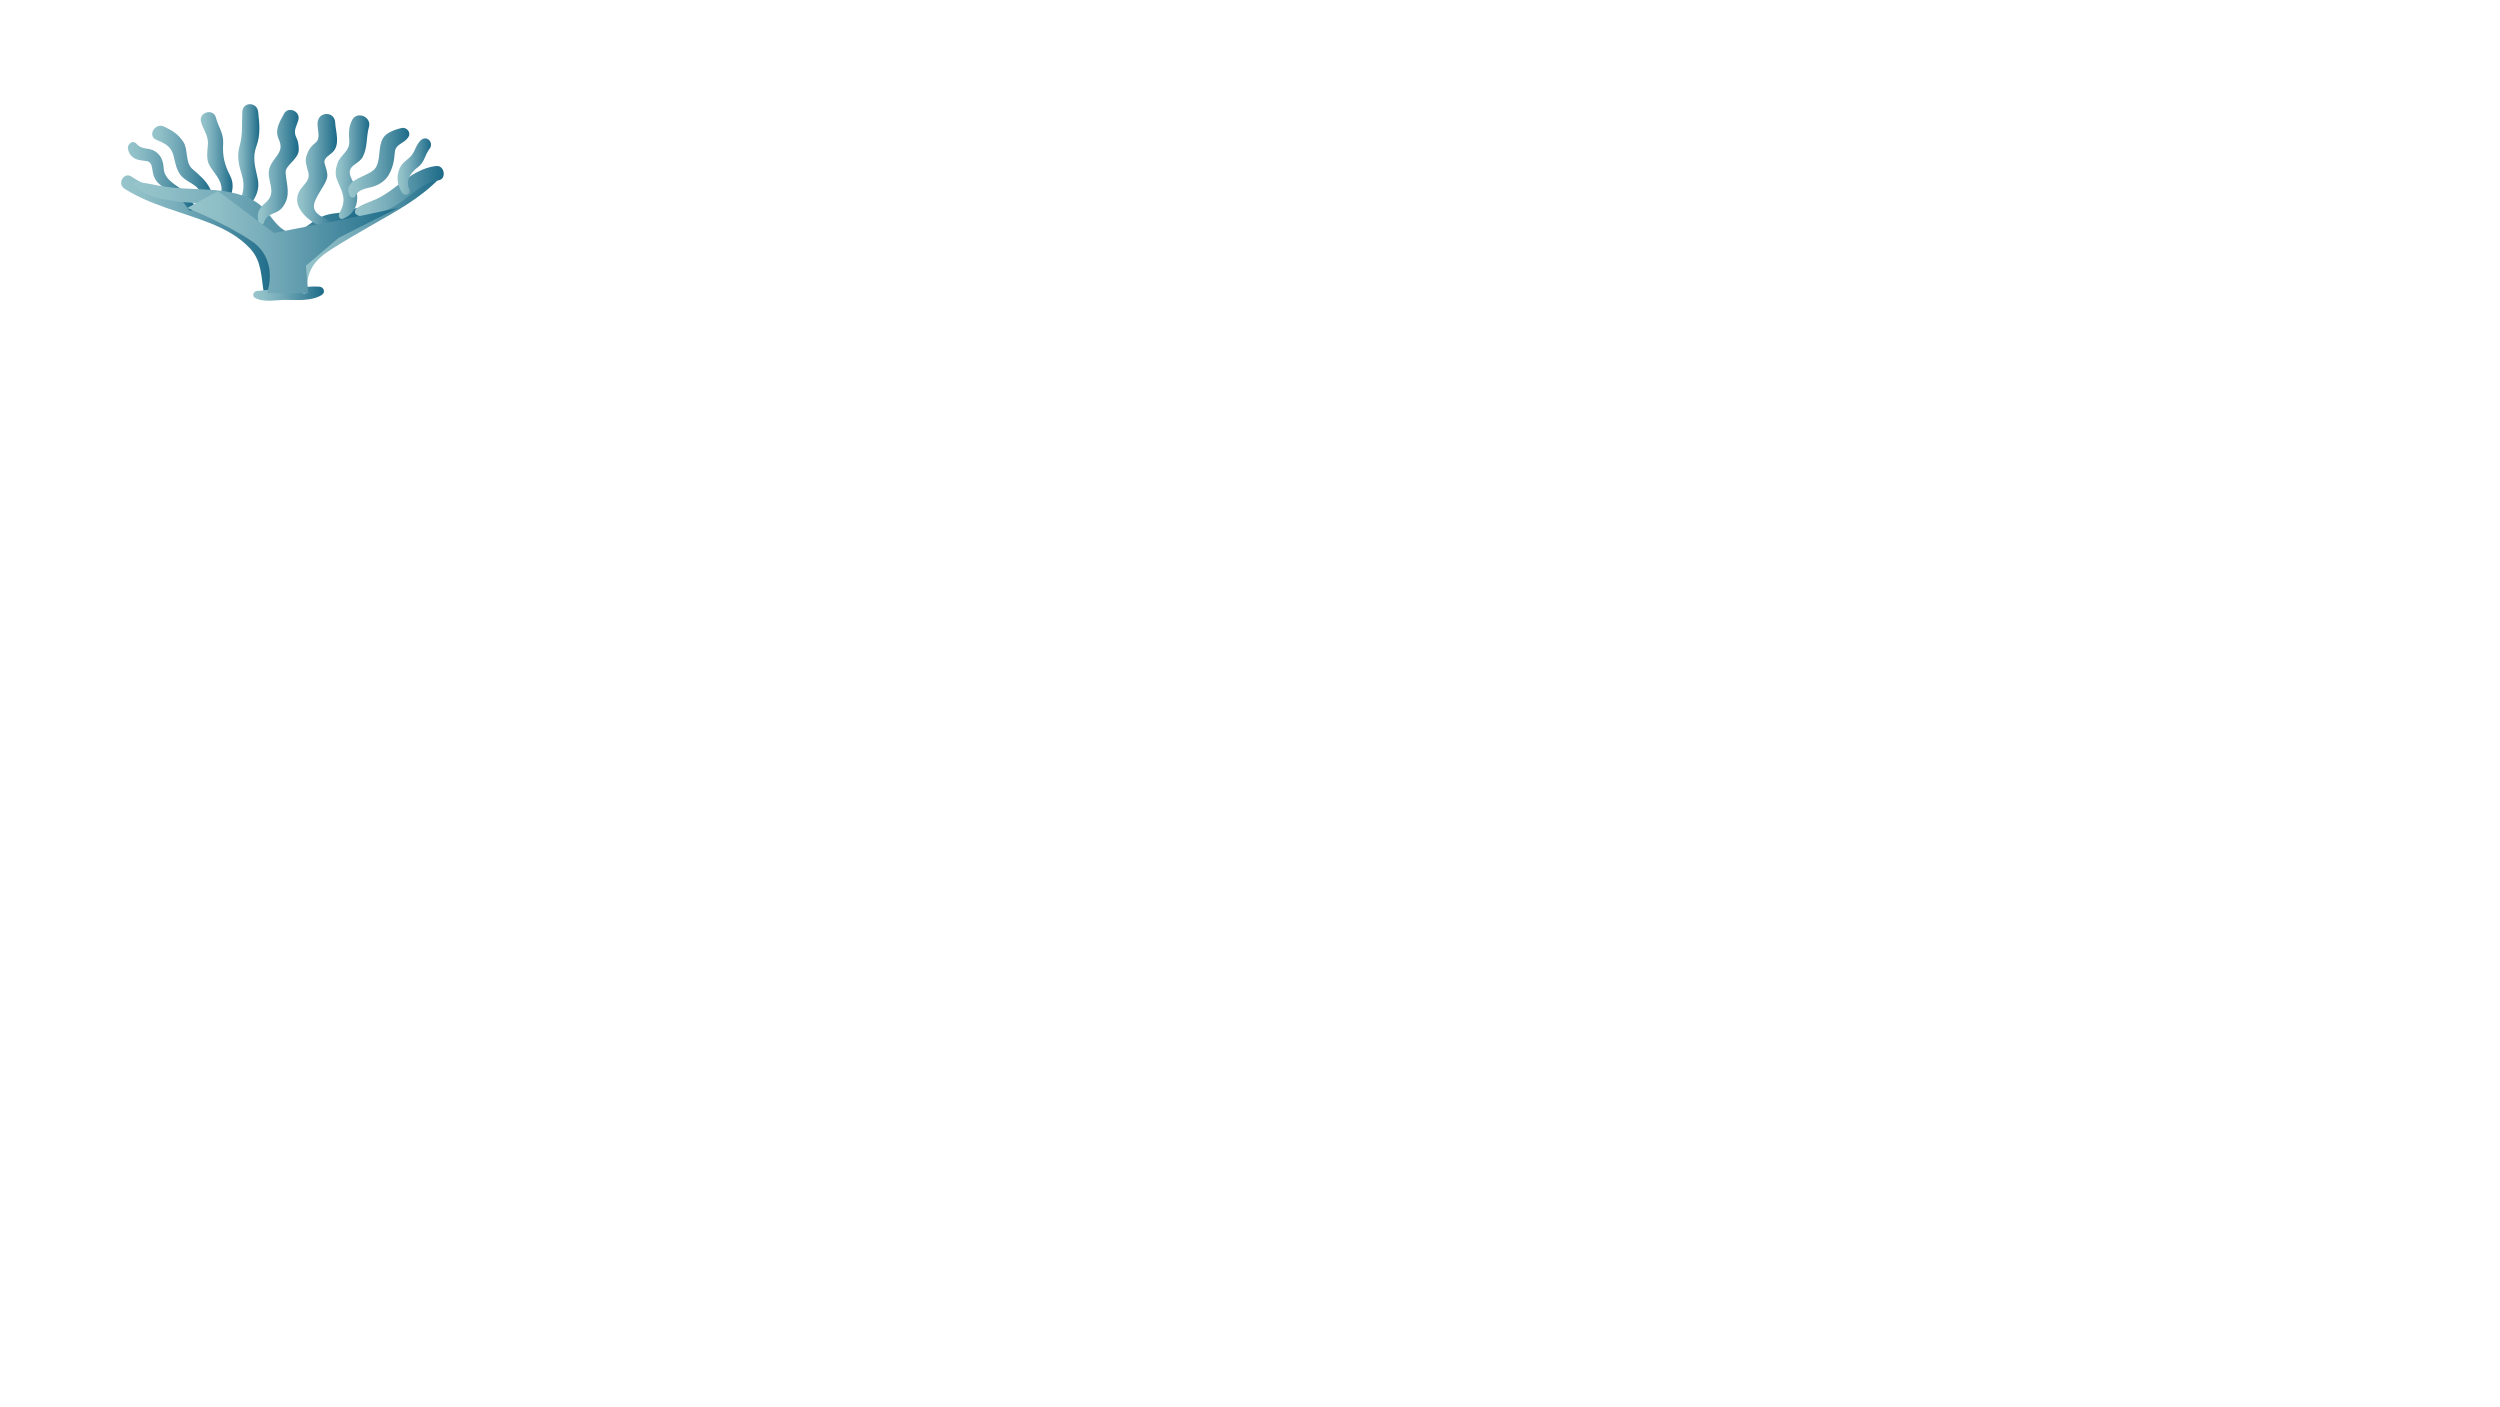
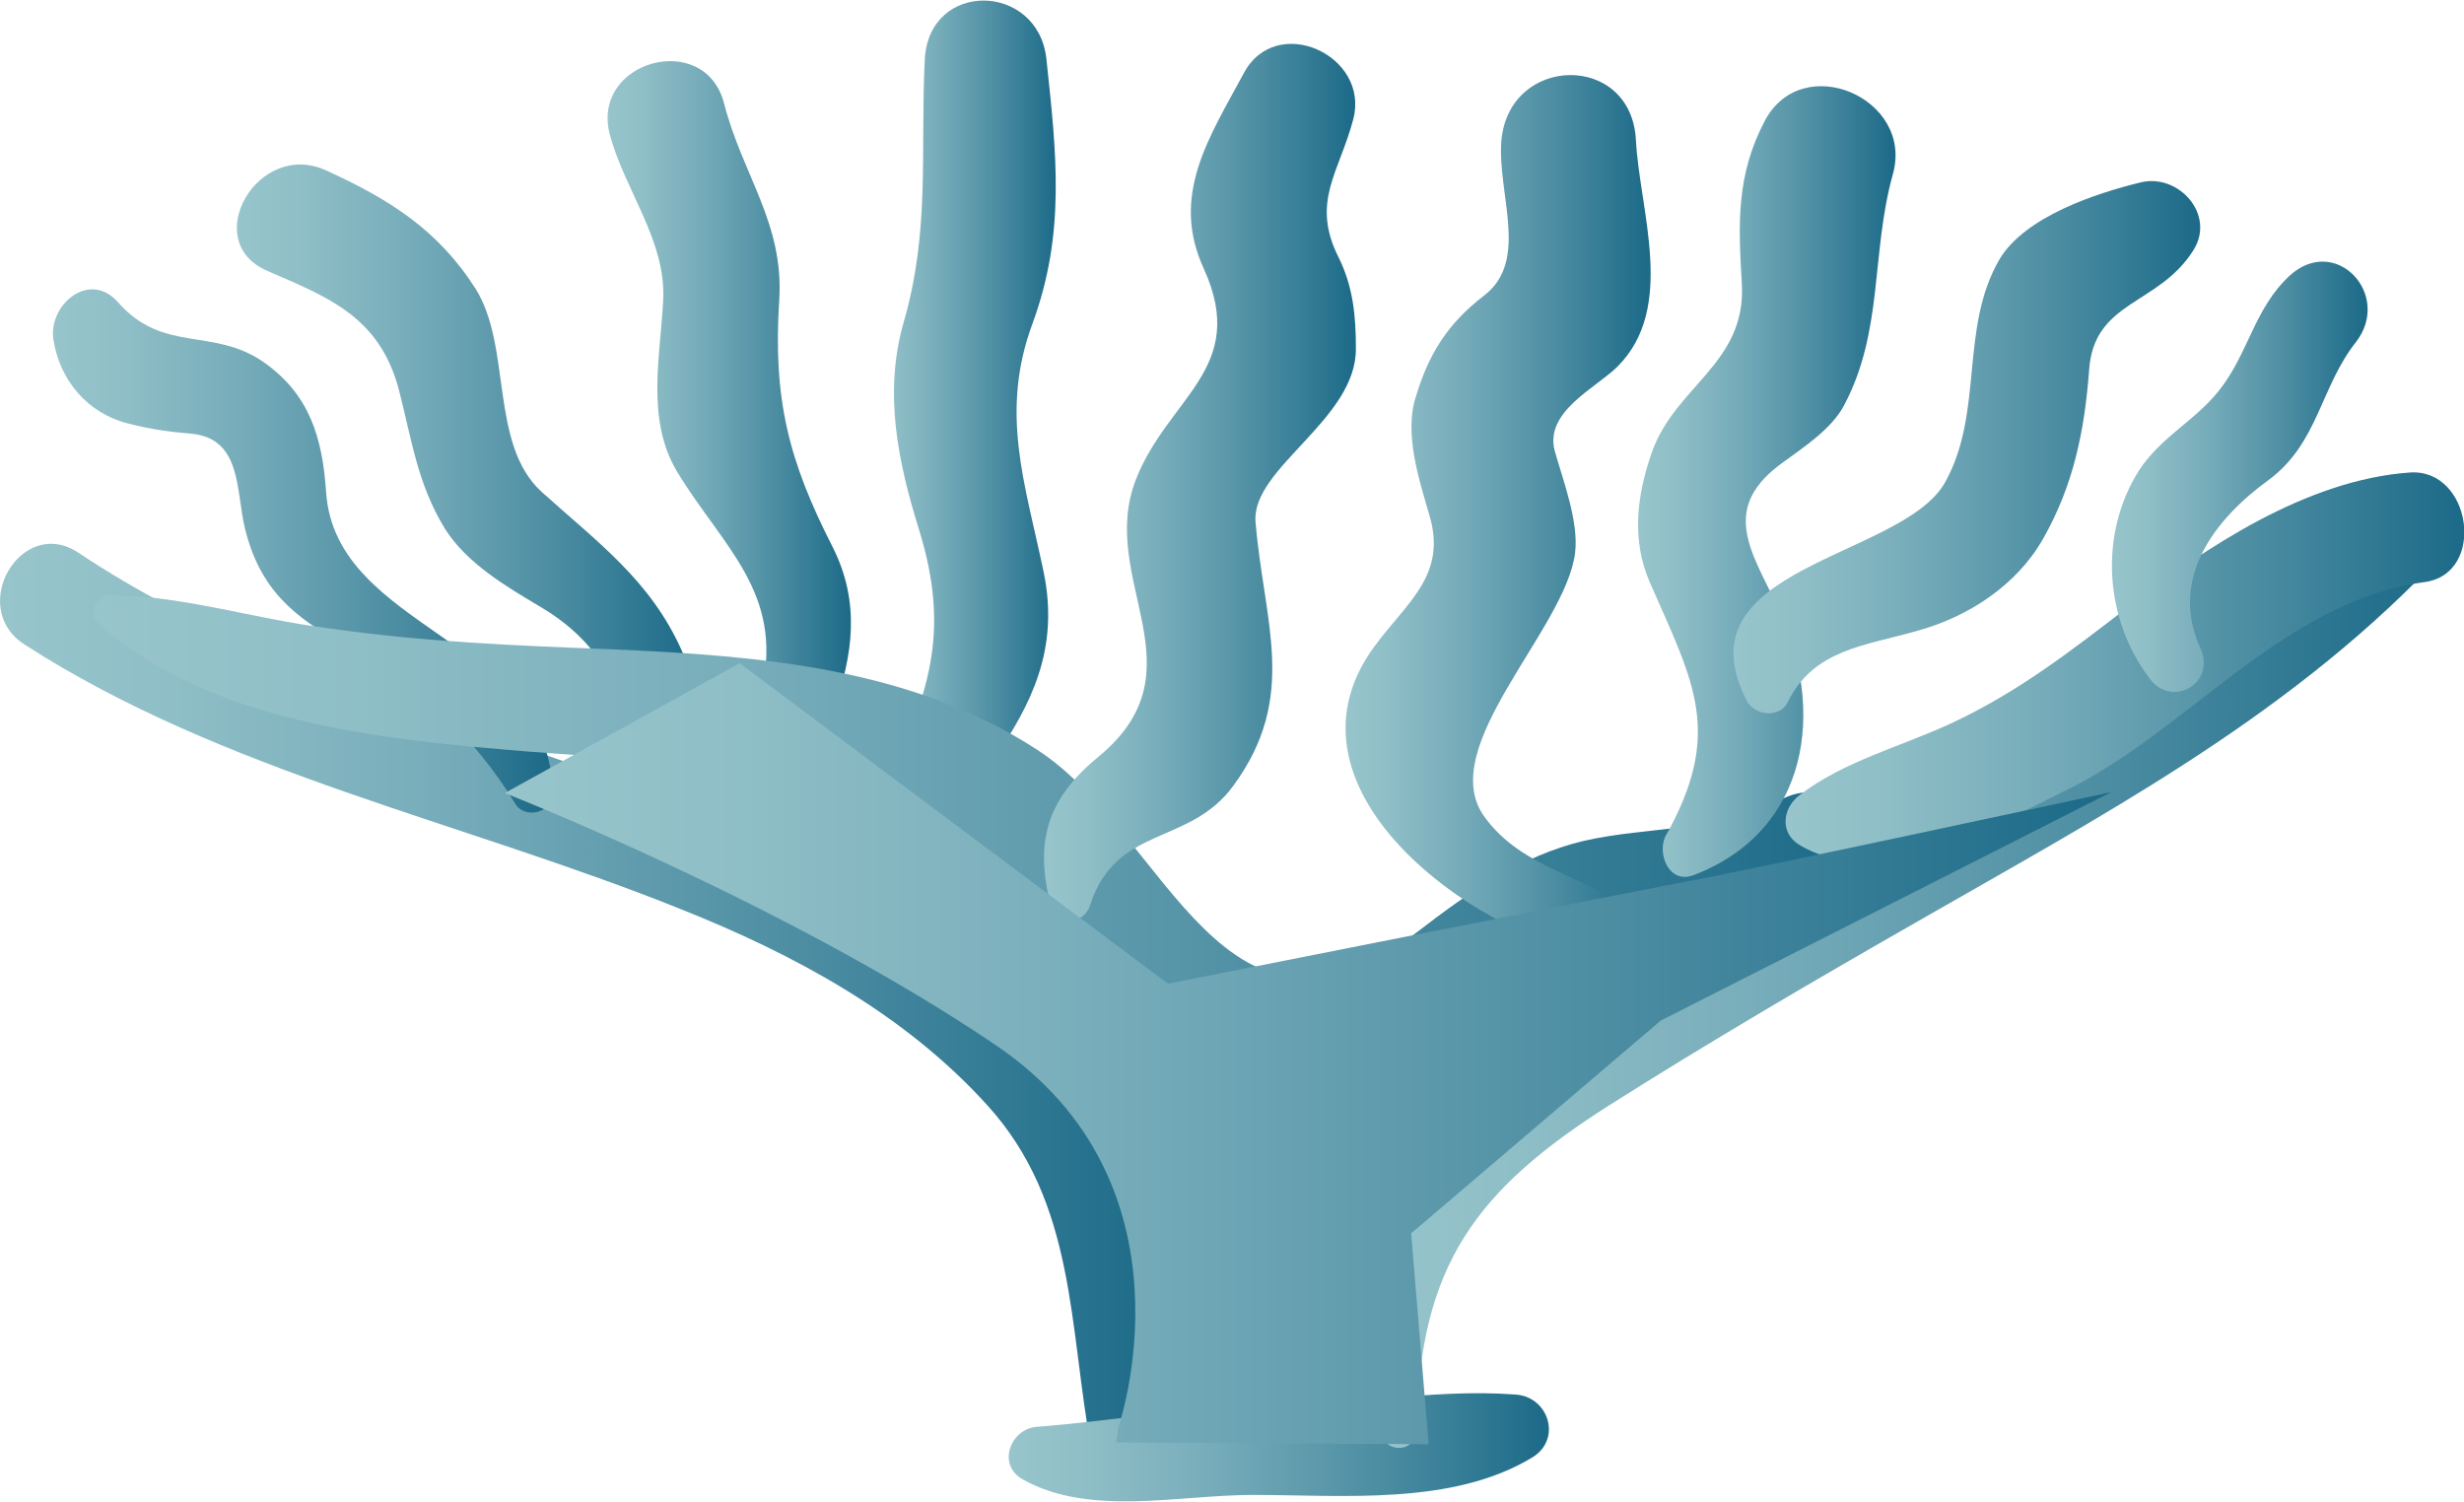
- <svg xmlns="http://www.w3.org/2000/svg" xmlns:xlink="http://www.w3.org/1999/xlink" id="coral" viewBox="0 0 2072.73 1166.38">
-   <defs>
-     <style>.cls-1{fill:url(#blue-14);}.cls-2{fill:url(#blue-15);}.cls-3{fill:url(#blue-13);}.cls-4{fill:url(#blue-12);}.cls-5{fill:url(#blue-11);}.cls-6{fill:url(#blue-10);}.cls-7{fill:url(#blue);}.cls-8{fill:url(#blue-4);}.cls-9{fill:url(#blue-2);}.cls-10{fill:url(#blue-3);}.cls-11{fill:url(#blue-8);}.cls-12{fill:url(#blue-7);}.cls-13{fill:url(#blue-6);}.cls-14{fill:url(#blue-5);}.cls-15{fill:url(#blue-9);}</style>
-     <linearGradient id="blue" x1="100.43" y1="195.6" x2="227.42" y2="195.6" gradientUnits="userSpaceOnUse">
-       <stop offset="0" stop-color="#98c5cc" />
-       <stop offset=".15" stop-color="#8ebec6" />
-       <stop offset=".39" stop-color="#75abb9" />
-       <stop offset=".69" stop-color="#4c8da2" />
-       <stop offset=".99" stop-color="#1d6b89" />
-     </linearGradient>
-     <linearGradient id="blue-2" x1="209.97" y1="243.45" x2="268.58" y2="243.45" xlink:href="#blue" />
-     <linearGradient id="blue-3" x1="248.11" y1="191.79" x2="365.54" y2="191.79" xlink:href="#blue" />
-     <linearGradient id="blue-4" x1="106.01" y1="146.21" x2="160.38" y2="146.21" xlink:href="#blue" />
-     <linearGradient id="blue-5" x1="126.16" y1="141.35" x2="175.95" y2="141.35" xlink:href="#blue" />
-     <linearGradient id="blue-6" x1="166.39" y1="137.4" x2="192.86" y2="137.4" xlink:href="#blue" />
-     <linearGradient id="blue-7" x1="194.56" y1="137.81" x2="215.06" y2="137.81" xlink:href="#blue" />
-     <linearGradient id="blue-8" x1="110.56" y1="178.38" x2="302.61" y2="178.38" xlink:href="#blue" />
-     <linearGradient id="blue-9" x1="294.25" y1="158.75" x2="367.91" y2="158.75" xlink:href="#blue" />
-     <linearGradient id="blue-10" x1="213.75" y1="138.73" x2="247.7" y2="138.73" xlink:href="#blue" />
-     <linearGradient id="blue-11" x1="246.35" y1="142.46" x2="279.46" y2="142.46" xlink:href="#blue" />
-     <linearGradient id="blue-12" x1="278.33" y1="138.6" x2="306.21" y2="138.6" xlink:href="#blue" />
-     <linearGradient id="blue-13" x1="288.72" y1="134.91" x2="339.36" y2="134.91" xlink:href="#blue" />
-     <linearGradient id="blue-14" x1="329.59" y1="138.13" x2="357.34" y2="138.13" xlink:href="#blue" />
-     <linearGradient id="blue-15" x1="155.19" y1="200.78" x2="329.63" y2="200.78" xlink:href="#blue" />
-   </defs>
-   <path class="cls-7" d="M224.11,244.43c11.65-25.73-9.53-49.94-30.63-61.77-26.84-15.04-58.79-19.08-84.54-36.28-6.2-4.14-12.1,5.96-5.84,9.98,21.63,13.89,47.6,19.25,71.22,28.71,12.28,4.92,24.2,11.33,33.22,21.16,9.83,10.73,8.89,24.22,11.39,37.52,.44,2.31,4.18,2.87,5.17,.67h0Z" />
-   <path class="cls-9" d="M211.47,246.94c7.3,4.13,16.92,1.68,24.97,1.7,9.81,.02,21.72,1.23,30.36-4.12,3.24-2,1.72-6.55-1.85-6.83-9.27-.71-19.1,1.37-28.52,1.45-7.98,.08-15.5,1.47-23.43,2.1-2.88,.23-4.35,4.1-1.54,5.69h0Z" />
-   <path class="cls-10" d="M254.2,241.69c.17-17.99,6.6-26.17,20.94-35.28,10.89-6.92,21.97-13.35,33.16-19.77,20.04-11.48,39.79-21.92,55.96-38.71,3.59-3.73-1.06-10.11-5.61-7.27-12.23,7.66-21.56,18.21-34.59,25.21-14.27,7.66-28.08,16.69-42.01,24.99-20.08,11.97-40.81,24.91-31.77,51.35,.71,2.09,3.89,1.79,3.91-.53h0Z" />
-   <path class="cls-8" d="M160.38,172.44c-.22-16.7-23.55-17.59-24.64-32.66-.43-5.95-1.78-10.61-6.83-14.1-5.48-3.78-10.89-.94-15.83-6.53-3.09-3.49-7.62,.34-7.03,4.1,.68,4.39,3.74,8.03,8.25,9.14,2.27,.57,4.54,.86,6.86,1.11,5.4,.6,4.73,6.27,5.72,10.27,1.61,6.49,5.2,9.65,10.99,12.74,7.61,4.05,13.82,9.72,18.32,17.05,1.15,1.87,4.22,1.15,4.19-1.14h0Z" />
-   <path class="cls-14" d="M174.93,176.68c.46-6.41,2.31-13.48-.5-19.66-3.44-7.56-9.15-11.71-15.19-17.19-5.72-5.19-3.17-15.85-7.18-22.1-4.09-6.37-9.4-9.73-16.21-12.83-7.4-3.37-13.81,7.68-6.39,10.93,6.71,2.93,12.2,5.01,14.32,12.93,1.44,5.41,1.98,10.25,5.01,15.08,2.39,3.8,6.69,6.27,10.41,8.48,10.29,6.12,9.6,15.17,12.25,24.83,.55,2,3.33,1.47,3.47-.47h0Z" />
-   <path class="cls-13" d="M184.77,180.21c2.54-11.48,12.25-22.28,6.07-34.44-4.76-9.36-6.47-16.14-5.82-26.91,.5-8.3-4.01-13.53-5.99-21.31-2.05-8.02-14.54-4.6-12.39,3.42,1.61,6,6.08,11.48,5.77,17.89-.3,6.16-1.93,13,1.54,18.73,4.93,8.12,11.63,13.06,9.24,23.71-1.51,6.69-3.63,11.33-2.77,18.33,.28,2.29,3.77,3.24,4.35,.59h0Z" />
-   <path class="cls-12" d="M199.45,187.14c1.61-14.87,17.75-21.78,14.27-38.72-1.98-9.62-4.76-17.34-1.19-27.03,3.61-9.81,2.59-18.41,1.51-28.65-.88-8.33-12.72-8.62-13.17,0-.53,10.19,.58,18.61-2.32,28.69-2.23,7.73-.65,15.18,1.69,22.64,3.45,11,1.1,17.96-3.86,27.87-2.59,5.18-1.9,10.3-1.1,15.77,.37,2.55,3.93,1.61,4.16-.56h0Z" />
-   <path class="cls-11" d="M111.1,154.13c12.25,10.9,30.96,12.62,46.7,13.88,11.65,.93,23.08,1.21,34.52,3.91,12.64,2.98,18.67,10.62,26.07,20.32,8.61,11.3,21.2,17.73,34.88,10.34,9.07-4.9,15.77-11.23,26.07-13.69,7.25-1.73,13.89-.63,20.39-4.95,6.54-4.36,.79-14.46-6.19-10.6-6.16,3.41-14.44,2.79-21.28,4.45-6.69,1.62-12.48,5.57-17.84,9.69-21.32,16.4-27.32-10.43-41.54-19.62-13.69-8.86-30.1-10.21-45.97-10.9-10.35-.44-20.69-.84-30.97-2.28-7.94-1.12-15.49-3.56-23.55-3.68-1.54-.02-2.5,2.05-1.29,3.13h0Z" />
-   <path class="cls-15" d="M295.74,178.04c8.61,5.17,20.76-1.94,28.77-5.8,13.34-6.42,23.68-20.56,39.07-22.73,6.75-.95,5.14-12.36-1.6-11.86-11.21,.83-22.06,8.07-30.72,14.74-6.08,4.7-11.81,9.13-18.77,12.44-5.48,2.61-11.89,4.21-16.74,7.88-1.8,1.36-2.16,4.03,0,5.33h0Z" />
-   <path class="cls-6" d="M218.71,184.78c2.8-8.94,10.83-6.54,15.63-13.07,7.12-9.71,3.26-17.7,2.43-28.74-.43-5.75,10.96-11.15,10.92-18.78-.02-3.51-.29-6.68-1.9-9.89-3.02-6.03,.11-9.25,1.6-14.92,1.85-7.04-8.4-11.69-11.92-5.03-3.66,6.93-7.99,13.15-4.32,21.19,4.93,10.81-3.92,13.94-7.38,22.89-4.22,10.94,7.54,20.57-4.14,30.14-5.61,4.6-6.94,9.26-5.14,16.23,.56,2.16,3.58,2.01,4.21,0h0Z" />
-   <path class="cls-5" d="M277.88,185.73c-5.04-4.32-12.22-4.75-16.43-10.69-5.32-7.5,8.85-20.29,9.88-28.63,.42-3.42-1.34-7.83-2.23-11.04-1.2-4.3,4.45-6.87,6.79-9.24,6.35-6.44,2.38-16.93,2-24.59-.47-9.5-13.74-9.27-14.58,0-.53,5.84,3.13,13.05-1.89,16.94-3.87,3-5.98,6.33-7.44,10.98-1.27,4.04,.38,9.05,1.51,12.9,1.91,6.49-2.5,9.39-6.02,14.19-11.67,15.93,12.29,32.39,25.59,33.84,1.09,.12,2.08-.69,2.65-1.52,.16-.24,.33-.49,.5-.73,.47-.7,.33-1.87-.31-2.41h0Z" />
-   <path class="cls-4" d="M283.9,175.87c-.11,0-.22-.02-.33-.02-4.21-.29-3.08,6.98,.74,5.5,12.49-4.83,14.39-17.94,9.1-29.15-2.89-6.12-6.38-10.81,.68-15.84,2.23-1.58,5.23-3.58,6.54-6.06,4.3-8.1,2.85-16.53,5.27-25.11,2.32-8.21-9.75-13.49-13.86-5.84-3.15,5.86-2.86,11.08-2.49,17.67,.49,8.71-7.26,11.11-9.76,18.38-1.58,4.6-2.23,9.39-.22,14.01,4.76,10.95,8.14,16.31,1.57,27.82,1.28-.33,2.56-.67,3.83-1.01-.37-.16-.68-.33-1.08-.36h0Z" />
-   <path class="cls-3" d="M294.56,162.59c2.79-5.73,8.42-6.11,14.05-7.67,5.54-1.53,10.8-4.94,13.74-10.03,3.32-5.77,4.5-11.74,4.95-18.33,.51-7.56,7.5-7.03,11.3-12.98,2.5-3.92-1.59-8.44-5.73-7.45-4.87,1.16-12.55,3.69-15.28,8.33-4.39,7.47-1.67,16.56-5.89,24.22-4.62,8.38-29.26,9.13-21.46,23.92,.84,1.6,3.51,1.68,4.33,0h0Z" />
-   <path class="cls-1" d="M339.3,156.75c-3.46-7.57,1.65-14.05,7.35-18.28,5.35-3.98,5.59-10.08,9.45-15.04,3.93-5.05-2.23-11.73-7.18-7.18-3.93,3.6-4.55,8.51-7.72,12.54-2.58,3.29-6.33,4.98-8.66,8.66-4.43,6.98-3.73,16.2,1.16,22.57,2.53,3.3,7.37,.59,5.6-3.28h0Z" />
-   <path class="cls-2" d="M221.87,241.36s9.21-26.41-13.44-41.62c-22.65-15.21-53.24-27.3-53.24-27.3l25.49-14.05,46.54,34.79s53.05-10.52,56.35-11.06c3.3-.54,46.06-9.68,46.06-9.68l-48.89,24.75-27.1,23.12,1.91,22.86-33.89-.16" />
+ <svg xmlns="http://www.w3.org/2000/svg" version="1.1" id="coral" x="0px" y="0px" viewBox="0 0 267.5 163" style="enable-background:new 0 0 267.5 163;" xml:space="preserve">
+   <style type="text/css">
+ 	.st0{fill:url(#SVGID_1_);}
+ 	.st1{fill:url(#SVGID_00000021801661534664887060000015505234135396169393_);}
+ 	.st2{fill:url(#SVGID_00000179613731316140606400000013947777684794367388_);}
+ 	.st3{fill:url(#SVGID_00000151526812671185714460000015996408891329906084_);}
+ 	.st4{fill:url(#SVGID_00000103956764845668304780000006968109852507424128_);}
+ 	.st5{fill:url(#SVGID_00000156580363575454428380000002433186601430122372_);}
+ 	.st6{fill:url(#SVGID_00000078021255847678713340000004385341804715302020_);}
+ 	.st7{fill:url(#SVGID_00000048476823363813462620000010372781099732259245_);}
+ 	.st8{fill:url(#SVGID_00000110432878710768893520000007116435110351787170_);}
+ 	.st9{fill:url(#SVGID_00000010273578018439812580000004435250633438951816_);}
+ 	.st10{fill:url(#SVGID_00000159451927697468007060000012254242556852933528_);}
+ 	.st11{fill:url(#SVGID_00000075134882437589704860000017397789572773755524_);}
+ 	.st12{fill:url(#SVGID_00000157294293602331167720000018118141666147172737_);}
+ 	.st13{fill:url(#SVGID_00000150804740731389751660000000000383302345088443_);}
+ 	.st14{fill:url(#SVGID_00000176018652998637898540000012431558766422490031_);}
+ </style>
+   <linearGradient id="SVGID_1_" gradientUnits="userSpaceOnUse" x1="0" y1="884.012" x2="126.996" y2="884.012" gradientTransform="matrix(1 0 0 -1 0 993.2335)">
+     <stop offset="0" style="stop-color:#98C5CC" />
+     <stop offset="0.15" style="stop-color:#8EBEC6" />
+     <stop offset="0.39" style="stop-color:#75ABB9" />
+     <stop offset="0.69" style="stop-color:#4C8DA2" />
+     <stop offset="0.99" style="stop-color:#1D6B89" />
+   </linearGradient>
+   <path class="st0" d="M123.7,158c11.6-25.7-9.5-49.9-30.6-61.8C66.2,81.2,34.3,77.2,8.5,60c-6.2-4.1-12.1,6-5.8,10  c21.6,13.9,47.6,19.2,71.2,28.7c12.3,4.9,24.2,11.3,33.2,21.2c9.8,10.7,8.9,24.2,11.4,37.5C118.9,159.7,122.7,160.2,123.7,158  L123.7,158L123.7,158z" />
+   <linearGradient id="SVGID_00000177480892200391060620000000484860618314917251_" gradientUnits="userSpaceOnUse" x1="109.524" y1="836.174" x2="168.151" y2="836.174" gradientTransform="matrix(1 0 0 -1 0 993.2335)">
+     <stop offset="0" style="stop-color:#98C5CC" />
+     <stop offset="0.15" style="stop-color:#8EBEC6" />
+     <stop offset="0.39" style="stop-color:#75ABB9" />
+     <stop offset="0.69" style="stop-color:#4C8DA2" />
+     <stop offset="0.99" style="stop-color:#1D6B89" />
+   </linearGradient>
+   <path style="fill:url(#SVGID_00000177480892200391060620000000484860618314917251_);" d="M111,160.6c7.3,4.1,16.9,1.7,25,1.7  c9.8,0,21.7,1.2,30.4-4.1c3.2-2,1.7-6.6-1.9-6.8c-9.3-0.7-19.1,1.4-28.5,1.4c-8,0.1-15.5,1.5-23.4,2.1  C109.7,155.1,108.2,159,111,160.6L111,160.6L111,160.6z" />
+   <linearGradient id="SVGID_00000150063481951734719060000007354446921289765251_" gradientUnits="userSpaceOnUse" x1="147.671" y1="887.834" x2="265.109" y2="887.834" gradientTransform="matrix(1 0 0 -1 0 993.2335)">
+     <stop offset="0" style="stop-color:#98C5CC" />
+     <stop offset="0.15" style="stop-color:#8EBEC6" />
+     <stop offset="0.39" style="stop-color:#75ABB9" />
+     <stop offset="0.69" style="stop-color:#4C8DA2" />
+     <stop offset="0.99" style="stop-color:#1D6B89" />
+   </linearGradient>
+   <path style="fill:url(#SVGID_00000150063481951734719060000007354446921289765251_);" d="M153.8,155.3c0.2-18,6.6-26.2,20.9-35.3  c10.9-6.9,22-13.4,33.2-19.8c20-11.5,39.8-21.9,56-38.7c3.6-3.7-1.1-10.1-5.6-7.3c-12.2,7.7-21.6,18.2-34.6,25.2  c-14.3,7.7-28.1,16.7-42,25c-20.1,12-40.8,24.9-31.8,51.3C150.6,157.9,153.7,157.6,153.8,155.3L153.8,155.3L153.8,155.3z" />
+   <linearGradient id="SVGID_00000091717343221884367620000006408434505304933027_" gradientUnits="userSpaceOnUse" x1="5.569" y1="933.415" x2="59.951" y2="933.415" gradientTransform="matrix(1 0 0 -1 0 993.2335)">
+     <stop offset="0" style="stop-color:#98C5CC" />
+     <stop offset="0.15" style="stop-color:#8EBEC6" />
+     <stop offset="0.39" style="stop-color:#75ABB9" />
+     <stop offset="0.69" style="stop-color:#4C8DA2" />
+     <stop offset="0.99" style="stop-color:#1D6B89" />
+   </linearGradient>
+   <path style="fill:url(#SVGID_00000091717343221884367620000006408434505304933027_);" d="M60,86.1c-0.2-16.7-23.6-17.6-24.6-32.7  c-0.4-5.9-1.8-10.6-6.8-14.1c-5.5-3.8-10.9-0.9-15.8-6.5c-3.1-3.5-7.6,0.3-7,4.1c0.7,4.4,3.7,8,8.2,9.1c2.3,0.6,4.5,0.9,6.9,1.1  c5.4,0.6,4.7,6.3,5.7,10.3c1.6,6.5,5.2,9.6,11,12.7c7.6,4.1,13.8,9.7,18.3,17.1C56.9,89,60,88.3,60,86.1L60,86.1L60,86.1z" />
+   <linearGradient id="SVGID_00000157991345235081239620000008274692228478807953_" gradientUnits="userSpaceOnUse" x1="25.735" y1="938.275" x2="75.524" y2="938.275" gradientTransform="matrix(1 0 0 -1 0 993.2335)">
+     <stop offset="0" style="stop-color:#98C5CC" />
+     <stop offset="0.15" style="stop-color:#8EBEC6" />
+     <stop offset="0.39" style="stop-color:#75ABB9" />
+     <stop offset="0.69" style="stop-color:#4C8DA2" />
+     <stop offset="0.99" style="stop-color:#1D6B89" />
+   </linearGradient>
+   <path style="fill:url(#SVGID_00000157991345235081239620000008274692228478807953_);" d="M74.5,90.3c0.5-6.4,2.3-13.5-0.5-19.7  c-3.4-7.6-9.1-11.7-15.2-17.2c-5.7-5.2-3.2-15.8-7.2-22.1c-4.1-6.4-9.4-9.7-16.2-12.8C28,15.1,21.6,26.2,29,29.4  c6.7,2.9,12.2,5,14.3,12.9c1.4,5.4,2,10.2,5,15.1c2.4,3.8,6.7,6.3,10.4,8.5c10.3,6.1,9.6,15.2,12.3,24.8  C71.6,92.8,74.4,92.2,74.5,90.3L74.5,90.3L74.5,90.3z" />
+   <linearGradient id="SVGID_00000114048991714022433320000007688551746655755906_" gradientUnits="userSpaceOnUse" x1="65.963" y1="942.216" x2="92.435" y2="942.216" gradientTransform="matrix(1 0 0 -1 0 993.2335)">
+     <stop offset="0" style="stop-color:#98C5CC" />
+     <stop offset="0.15" style="stop-color:#8EBEC6" />
+     <stop offset="0.39" style="stop-color:#75ABB9" />
+     <stop offset="0.69" style="stop-color:#4C8DA2" />
+     <stop offset="0.99" style="stop-color:#1D6B89" />
+   </linearGradient>
+   <path style="fill:url(#SVGID_00000114048991714022433320000007688551746655755906_);" d="M84.3,93.8c2.5-11.5,12.2-22.3,6.1-34.4  c-4.8-9.4-6.5-16.1-5.8-26.9c0.5-8.3-4-13.5-6-21.3c-2.1-8-14.5-4.6-12.4,3.4c1.6,6,6.1,11.5,5.8,17.9c-0.3,6.2-1.9,13,1.5,18.7  c4.9,8.1,11.6,13.1,9.2,23.7c-1.5,6.7-3.6,11.3-2.8,18.3C80.3,95.5,83.8,96.5,84.3,93.8L84.3,93.8L84.3,93.8z" />
+   <linearGradient id="SVGID_00000035490747060875662120000001725833365500996765_" gradientUnits="userSpaceOnUse" x1="94.125" y1="941.803" x2="114.62" y2="941.803" gradientTransform="matrix(1 0 0 -1 0 993.2335)">
+     <stop offset="0" style="stop-color:#98C5CC" />
+     <stop offset="0.15" style="stop-color:#8EBEC6" />
+     <stop offset="0.39" style="stop-color:#75ABB9" />
+     <stop offset="0.69" style="stop-color:#4C8DA2" />
+     <stop offset="0.99" style="stop-color:#1D6B89" />
+   </linearGradient>
+   <path style="fill:url(#SVGID_00000035490747060875662120000001725833365500996765_);" d="M99,100.8c1.6-14.9,17.8-21.8,14.3-38.7  c-2-9.6-4.8-17.3-1.2-27c3.6-9.8,2.6-18.4,1.5-28.7c-0.9-8.3-12.7-8.6-13.2,0C99.9,16.5,101,25,98.1,35c-2.2,7.7-0.6,15.2,1.7,22.6  c3.4,11,1.1,18-3.9,27.9c-2.6,5.2-1.9,10.3-1.1,15.8C95.2,103.9,98.8,102.9,99,100.8L99,100.8L99,100.8z" />
+   <linearGradient id="SVGID_00000134225953757225292000000003959114857824107157_" gradientUnits="userSpaceOnUse" x1="10.124" y1="901.246" x2="202.17" y2="901.246" gradientTransform="matrix(1 0 0 -1 0 993.2335)">
+     <stop offset="0" style="stop-color:#98C5CC" />
+     <stop offset="0.15" style="stop-color:#8EBEC6" />
+     <stop offset="0.39" style="stop-color:#75ABB9" />
+     <stop offset="0.69" style="stop-color:#4C8DA2" />
+     <stop offset="0.99" style="stop-color:#1D6B89" />
+   </linearGradient>
+   <path style="fill:url(#SVGID_00000134225953757225292000000003959114857824107157_);" d="M10.7,67.7c12.2,10.9,31,12.6,46.7,13.9  c11.6,0.9,23.1,1.2,34.5,3.9c12.6,3,18.7,10.6,26.1,20.3c8.6,11.3,21.2,17.7,34.9,10.3c9.1-4.9,15.8-11.2,26.1-13.7  c7.2-1.7,13.9-0.6,20.4-4.9c6.5-4.4,0.8-14.5-6.2-10.6c-6.2,3.4-14.4,2.8-21.3,4.4c-6.7,1.6-12.5,5.6-17.8,9.7  c-21.3,16.4-27.3-10.4-41.5-19.6c-13.7-8.9-30.1-10.2-46-10.9c-10.4-0.4-20.7-0.8-31-2.3C27.6,67.2,20,64.7,12,64.6  C10.4,64.6,9.5,66.7,10.7,67.7L10.7,67.7L10.7,67.7z" />
+   <linearGradient id="SVGID_00000031200671423977002830000004581682978412435133_" gradientUnits="userSpaceOnUse" x1="193.833" y1="920.871" x2="267.481" y2="920.871" gradientTransform="matrix(1 0 0 -1 0 993.2335)">
+     <stop offset="0" style="stop-color:#98C5CC" />
+     <stop offset="0.15" style="stop-color:#8EBEC6" />
+     <stop offset="0.39" style="stop-color:#75ABB9" />
+     <stop offset="0.69" style="stop-color:#4C8DA2" />
+     <stop offset="0.99" style="stop-color:#1D6B89" />
+   </linearGradient>
+   <path style="fill:url(#SVGID_00000031200671423977002830000004581682978412435133_);" d="M195.3,91.7c8.6,5.2,20.8-1.9,28.8-5.8  c13.3-6.4,23.7-20.6,39.1-22.7c6.8-0.9,5.1-12.4-1.6-11.9c-11.2,0.8-22.1,8.1-30.7,14.7c-6.1,4.7-11.8,9.1-18.8,12.4  c-5.5,2.6-11.9,4.2-16.7,7.9C193.5,87.7,193.2,90.4,195.3,91.7L195.3,91.7L195.3,91.7z" />
+   <linearGradient id="SVGID_00000051384789276879151560000015527643742089115552_" gradientUnits="userSpaceOnUse" x1="113.31" y1="940.87" x2="147.261" y2="940.87" gradientTransform="matrix(1 0 0 -1 0 993.2335)">
+     <stop offset="0" style="stop-color:#98C5CC" />
+     <stop offset="0.15" style="stop-color:#8EBEC6" />
+     <stop offset="0.39" style="stop-color:#75ABB9" />
+     <stop offset="0.69" style="stop-color:#4C8DA2" />
+     <stop offset="0.99" style="stop-color:#1D6B89" />
+   </linearGradient>
+   <path style="fill:url(#SVGID_00000051384789276879151560000015527643742089115552_);" d="M118.3,98.4c2.8-8.9,10.8-6.5,15.6-13.1  c7.1-9.7,3.3-17.7,2.4-28.7c-0.4-5.8,11-11.1,10.9-18.8c0-3.5-0.3-6.7-1.9-9.9c-3-6,0.1-9.2,1.6-14.9c1.9-7-8.4-11.7-11.9-5  c-3.7,6.9-8,13.2-4.3,21.2c4.9,10.8-3.9,13.9-7.4,22.9c-4.2,10.9,7.5,20.6-4.1,30.1c-5.6,4.6-6.9,9.3-5.1,16.2  C114.6,100.6,117.6,100.4,118.3,98.4L118.3,98.4L118.3,98.4z" />
+   <linearGradient id="SVGID_00000061433081177086893120000015133387774953705351_" gradientUnits="userSpaceOnUse" x1="145.929" y1="937.165" x2="179.035" y2="937.165" gradientTransform="matrix(1 0 0 -1 0 993.2335)">
+     <stop offset="0" style="stop-color:#98C5CC" />
+     <stop offset="0.15" style="stop-color:#8EBEC6" />
+     <stop offset="0.39" style="stop-color:#75ABB9" />
+     <stop offset="0.69" style="stop-color:#4C8DA2" />
+     <stop offset="0.99" style="stop-color:#1D6B89" />
+   </linearGradient>
+   <path style="fill:url(#SVGID_00000061433081177086893120000015133387774953705351_);" d="M177.5,99.3c-5-4.3-12.2-4.8-16.4-10.7  c-5.3-7.5,8.9-20.3,9.9-28.6c0.4-3.4-1.3-7.8-2.2-11c-1.2-4.3,4.5-6.9,6.8-9.2c6.4-6.4,2.4-16.9,2-24.6c-0.5-9.5-13.7-9.3-14.6,0  c-0.5,5.8,3.1,13.1-1.9,16.9c-3.9,3-6,6.3-7.4,11c-1.3,4,0.4,9.1,1.5,12.9c1.9,6.5-2.5,9.4-6,14.2c-11.7,15.9,12.3,32.4,25.6,33.8  c1.1,0.1,2.1-0.7,2.6-1.5c0.2-0.2,0.3-0.5,0.5-0.7C178.3,101.1,178.1,99.9,177.5,99.3L177.5,99.3L177.5,99.3z" />
+   <linearGradient id="SVGID_00000109725427187510616560000016129460489826247585_" gradientUnits="userSpaceOnUse" x1="177.886" y1="941.023" x2="205.765" y2="941.023" gradientTransform="matrix(1 0 0 -1 0 993.2335)">
+     <stop offset="0" style="stop-color:#98C5CC" />
+     <stop offset="0.15" style="stop-color:#8EBEC6" />
+     <stop offset="0.39" style="stop-color:#75ABB9" />
+     <stop offset="0.69" style="stop-color:#4C8DA2" />
+     <stop offset="0.99" style="stop-color:#1D6B89" />
+   </linearGradient>
+   <path style="fill:url(#SVGID_00000109725427187510616560000016129460489826247585_);" d="M183.5,89.5c-0.1,0-0.2,0-0.3,0  c-4.2-0.3-3.1,7,0.7,5.5c12.5-4.8,14.4-17.9,9.1-29.1c-2.9-6.1-6.4-10.8,0.7-15.8c2.2-1.6,5.2-3.6,6.5-6.1  c4.3-8.1,2.9-16.5,5.3-25.1c2.3-8.2-9.8-13.5-13.9-5.8c-3.1,5.9-2.9,11.1-2.5,17.7c0.5,8.7-7.3,11.1-9.8,18.4  c-1.6,4.6-2.2,9.4-0.2,14c4.8,11,8.1,16.3,1.6,27.8c1.3-0.3,2.6-0.7,3.8-1C184.2,89.7,183.9,89.5,183.5,89.5L183.5,89.5L183.5,89.5z  " />
+   <linearGradient id="SVGID_00000003086003398578280650000002321935502995517597_" gradientUnits="userSpaceOnUse" x1="188.297" y1="944.706" x2="238.935" y2="944.706" gradientTransform="matrix(1 0 0 -1 0 993.2335)">
+     <stop offset="0" style="stop-color:#98C5CC" />
+     <stop offset="0.15" style="stop-color:#8EBEC6" />
+     <stop offset="0.39" style="stop-color:#75ABB9" />
+     <stop offset="0.69" style="stop-color:#4C8DA2" />
+     <stop offset="0.99" style="stop-color:#1D6B89" />
+   </linearGradient>
+   <path style="fill:url(#SVGID_00000003086003398578280650000002321935502995517597_);" d="M194.1,76.2c2.8-5.7,8.4-6.1,14-7.7  c5.5-1.5,10.8-4.9,13.7-10c3.3-5.8,4.5-11.7,5-18.3c0.5-7.6,7.5-7,11.3-13c2.5-3.9-1.6-8.4-5.7-7.4c-4.9,1.2-12.5,3.7-15.3,8.3  c-4.4,7.5-1.7,16.6-5.9,24.2c-4.6,8.4-29.3,9.1-21.5,23.9C190.7,77.8,193.3,77.9,194.1,76.2L194.1,76.2L194.1,76.2z" />
+   <linearGradient id="SVGID_00000098920813291209614440000007188929049279779980_" gradientUnits="userSpaceOnUse" x1="229.161" y1="941.498" x2="256.92" y2="941.498" gradientTransform="matrix(1 0 0 -1 0 993.2335)">
+     <stop offset="0" style="stop-color:#98C5CC" />
+     <stop offset="0.15" style="stop-color:#8EBEC6" />
+     <stop offset="0.39" style="stop-color:#75ABB9" />
+     <stop offset="0.69" style="stop-color:#4C8DA2" />
+     <stop offset="0.99" style="stop-color:#1D6B89" />
+   </linearGradient>
+   <path style="fill:url(#SVGID_00000098920813291209614440000007188929049279779980_);" d="M238.9,70.4c-3.5-7.6,1.6-14.1,7.4-18.3  c5.4-4,5.6-10.1,9.5-15c3.9-5.1-2.2-11.7-7.2-7.2c-3.9,3.6-4.5,8.5-7.7,12.5c-2.6,3.3-6.3,5-8.7,8.7c-4.4,7-3.7,16.2,1.2,22.6  C235.8,76.9,240.6,74.2,238.9,70.4L238.9,70.4L238.9,70.4z" />
+   <linearGradient id="SVGID_00000109738085403789666620000012111808389770393512_" gradientUnits="userSpaceOnUse" x1="54.761" y1="878.837" x2="229.201" y2="878.837" gradientTransform="matrix(1 0 0 -1 0 993.2335)">
+     <stop offset="0" style="stop-color:#98C5CC" />
+     <stop offset="0.15" style="stop-color:#8EBEC6" />
+     <stop offset="0.39" style="stop-color:#75ABB9" />
+     <stop offset="0.69" style="stop-color:#4C8DA2" />
+     <stop offset="0.99" style="stop-color:#1D6B89" />
+   </linearGradient>
+   <path style="fill:url(#SVGID_00000109738085403789666620000012111808389770393512_);" d="M121.4,155c0,0,9.2-26.4-13.4-41.6  C85.4,98.1,54.8,86.1,54.8,86.1L80.3,72l46.5,34.8c0,0,53-10.5,56.3-11.1c3.3-0.5,46.1-9.7,46.1-9.7l-48.9,24.8l-27.1,23.1l1.9,22.9  l-33.9-0.2" />
</svg>
